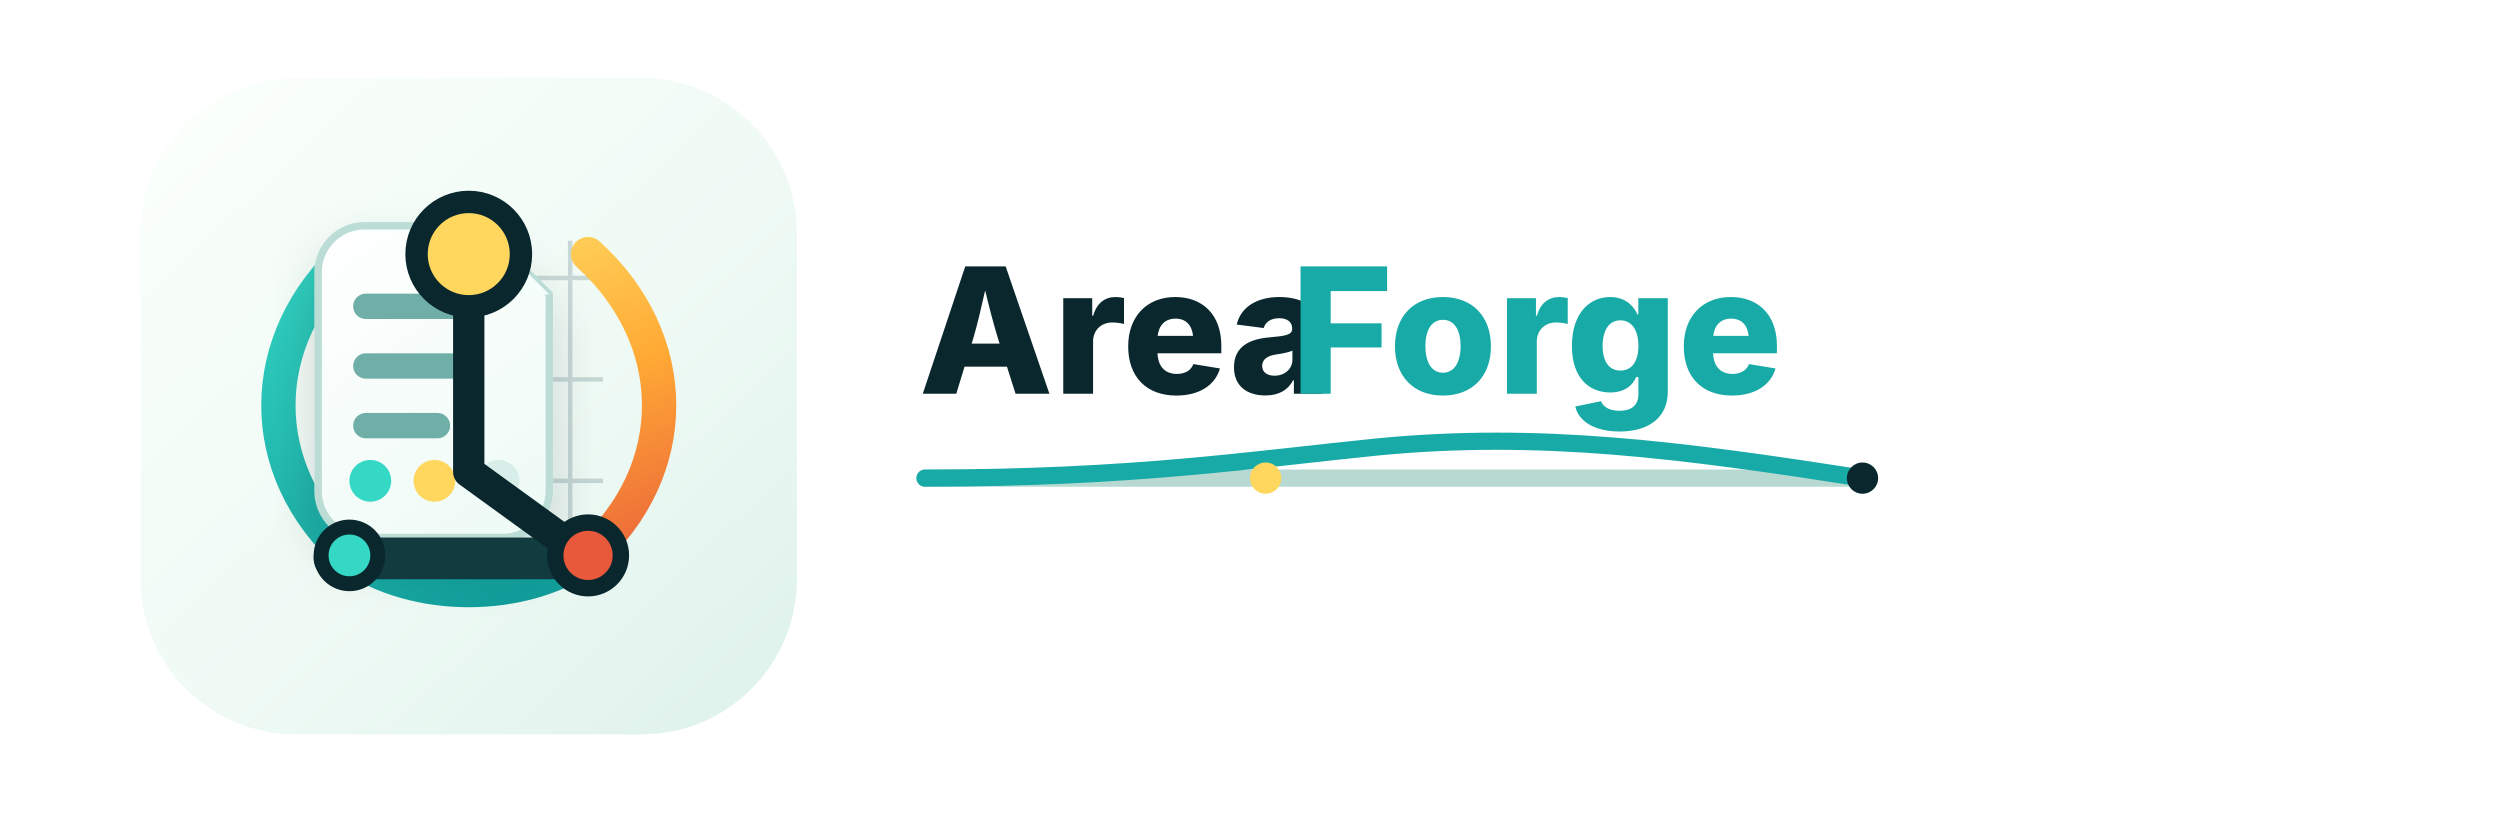
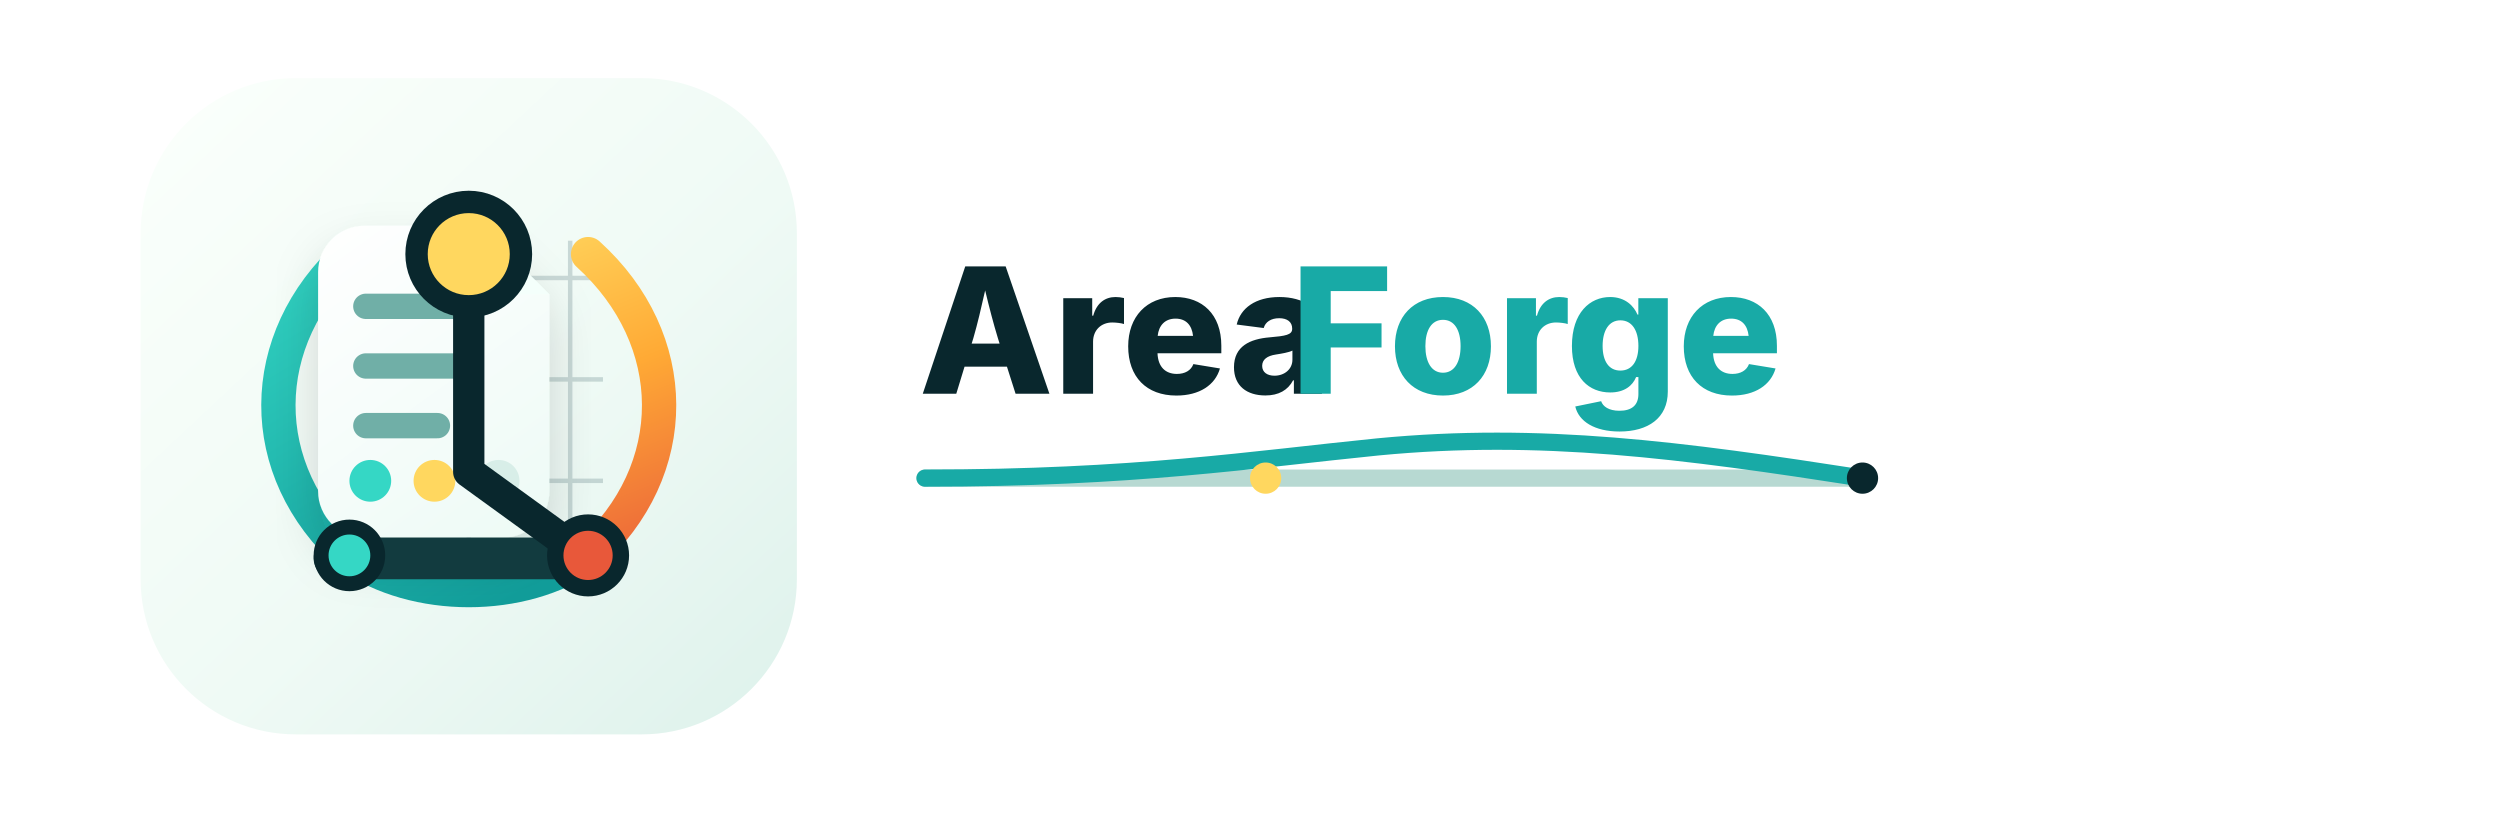
<svg xmlns="http://www.w3.org/2000/svg" viewBox="0 0 1600 520" role="img" aria-labelledby="title desc">
  <defs>
    <linearGradient id="forgeWord" x1="836" y1="166" x2="1138" y2="252" gradientUnits="userSpaceOnUse">
      <stop offset="0" stop-color="#18AAA6" />
      <stop offset="0.54" stop-color="#35D7C5" />
      <stop offset="0.82" stop-color="#FFD75F" />
      <stop offset="1" stop-color="#F05F3D" />
    </linearGradient>
    <filter id="lockupShadow" x="-20%" y="-20%" width="140%" height="150%">
      <feDropShadow dx="0" dy="14" stdDeviation="18" flood-color="#082E31" flood-opacity="0.14" />
    </filter>
  </defs>
  <svg x="90" y="50" width="420" height="420" viewBox="36 36 440 440">
    <defs>
      <linearGradient id="icon-bg-light" x1="70" y1="54" x2="452" y2="462" gradientUnits="userSpaceOnUse">
        <stop offset="0" stop-color="#FAFFFB" />
        <stop offset="0.56" stop-color="#EFFAF5" />
        <stop offset="1" stop-color="#DFF2EC" />
      </linearGradient>
      <linearGradient id="icon-paper-light" x1="158" y1="132" x2="318" y2="354" gradientUnits="userSpaceOnUse">
        <stop offset="0" stop-color="#FFFFFF" />
        <stop offset="1" stop-color="#ECFAF5" />
      </linearGradient>
      <linearGradient id="icon-teal-light" x1="116" y1="126" x2="274" y2="392" gradientUnits="userSpaceOnUse">
        <stop offset="0" stop-color="#35D7C5" />
        <stop offset="1" stop-color="#119D9A" />
      </linearGradient>
      <linearGradient id="icon-amber-light" x1="299" y1="128" x2="397" y2="374" gradientUnits="userSpaceOnUse">
        <stop offset="0" stop-color="#FFD75F" />
        <stop offset="0.44" stop-color="#FFAA35" />
        <stop offset="1" stop-color="#E8583A" />
      </linearGradient>
      <filter id="icon-softShadow-light" x="-18%" y="-18%" width="136%" height="142%">
        <feDropShadow dx="0" dy="16" stdDeviation="16" flood-color="#082E31" flood-opacity="0.15" />
      </filter>
    </defs>
    <rect x="36" y="36" width="440" height="440" rx="104" fill="url(#icon-bg-light)" />
    <g opacity="0.18" stroke="#0D3A40" stroke-width="3">
      <path d="M166 170h180M166 238h180M166 306h180" />
      <path d="M188 145v220M256 145v220M324 145v220" />
    </g>
    <path d="M176 154c-63 57-64 145 0 202" fill="none" stroke="url(#icon-teal-light)" stroke-width="23" stroke-linecap="round" />
    <path d="M336 154c63 57 64 145 0 202" fill="none" stroke="url(#icon-amber-light)" stroke-width="23" stroke-linecap="round" />
    <path d="M176 356c44 31 116 31 160 0" fill="none" stroke="url(#icon-teal-light)" stroke-width="23" stroke-linecap="round" />
    <g filter="url(#icon-softShadow-light)">
-       <path d="M155 166c0-17 14-31 31-31h78l46 46v132c0 17-14 31-31 31h-93c-17 0-31-14-31-31V166z" fill="url(#icon-paper-light)" stroke="#BBDDD5" stroke-width="5" />
+       <path d="M155 166c0-17 14-31 31-31h78l46 46v132c0 17-14 31-31 31h-93c-17 0-31-14-31-31V166z" fill="url(#icon-paper-light)" />
      <path d="M264 135v46h46" fill="#F4FFFB" />
      <path d="M187 189h58M187 229h70M187 269h48" stroke="#70AFA7" stroke-width="17" stroke-linecap="round" />
      <circle cx="190" cy="306" r="14" fill="#35D7C5" />
      <circle cx="233" cy="306" r="14" fill="#FFD75F" />
      <circle cx="276" cy="306" r="14" fill="#D8EEE8" />
    </g>
    <path d="M166 358h180" stroke="#123B3F" stroke-width="28" stroke-linecap="round" />
    <path d="M256 154v146l80 58" fill="none" stroke="#09272D" stroke-width="21" stroke-linecap="round" stroke-linejoin="round" />
    <circle cx="256" cy="154" r="35" fill="#FFD75F" stroke="#09272D" stroke-width="15" />
    <circle cx="176" cy="356" r="19" fill="#35D7C5" stroke="#09272D" stroke-width="10" />
    <circle cx="336" cy="356" r="22" fill="#E8583A" stroke="#09272D" stroke-width="11" />
  </svg>
  <g transform="translate(588 0)">
    <text x="0" y="252" font-family="Inter, SF Pro Display, Segoe UI, Helvetica Neue, Arial, sans-serif" font-size="112" font-weight="760" letter-spacing="0" fill="#09272D">Area</text>
    <text x="238" y="252" font-family="Inter, SF Pro Display, Segoe UI, Helvetica Neue, Arial, sans-serif" font-size="112" font-weight="760" letter-spacing="0" fill="url(#forgeWord)">Forge</text>
    <path d="M4 306H604" stroke="#B7D9D2" stroke-width="11" stroke-linecap="round" />
    <path d="M4 306C138 306 214 294 294 286C398 276 488 288 604 306" fill="none" stroke="#18AAA6" stroke-width="11" stroke-linecap="round" />
    <circle cx="222" cy="306" r="10" fill="#FFD75F" />
    <circle cx="604" cy="306" r="10" fill="#09272D" />
  </g>
</svg>
